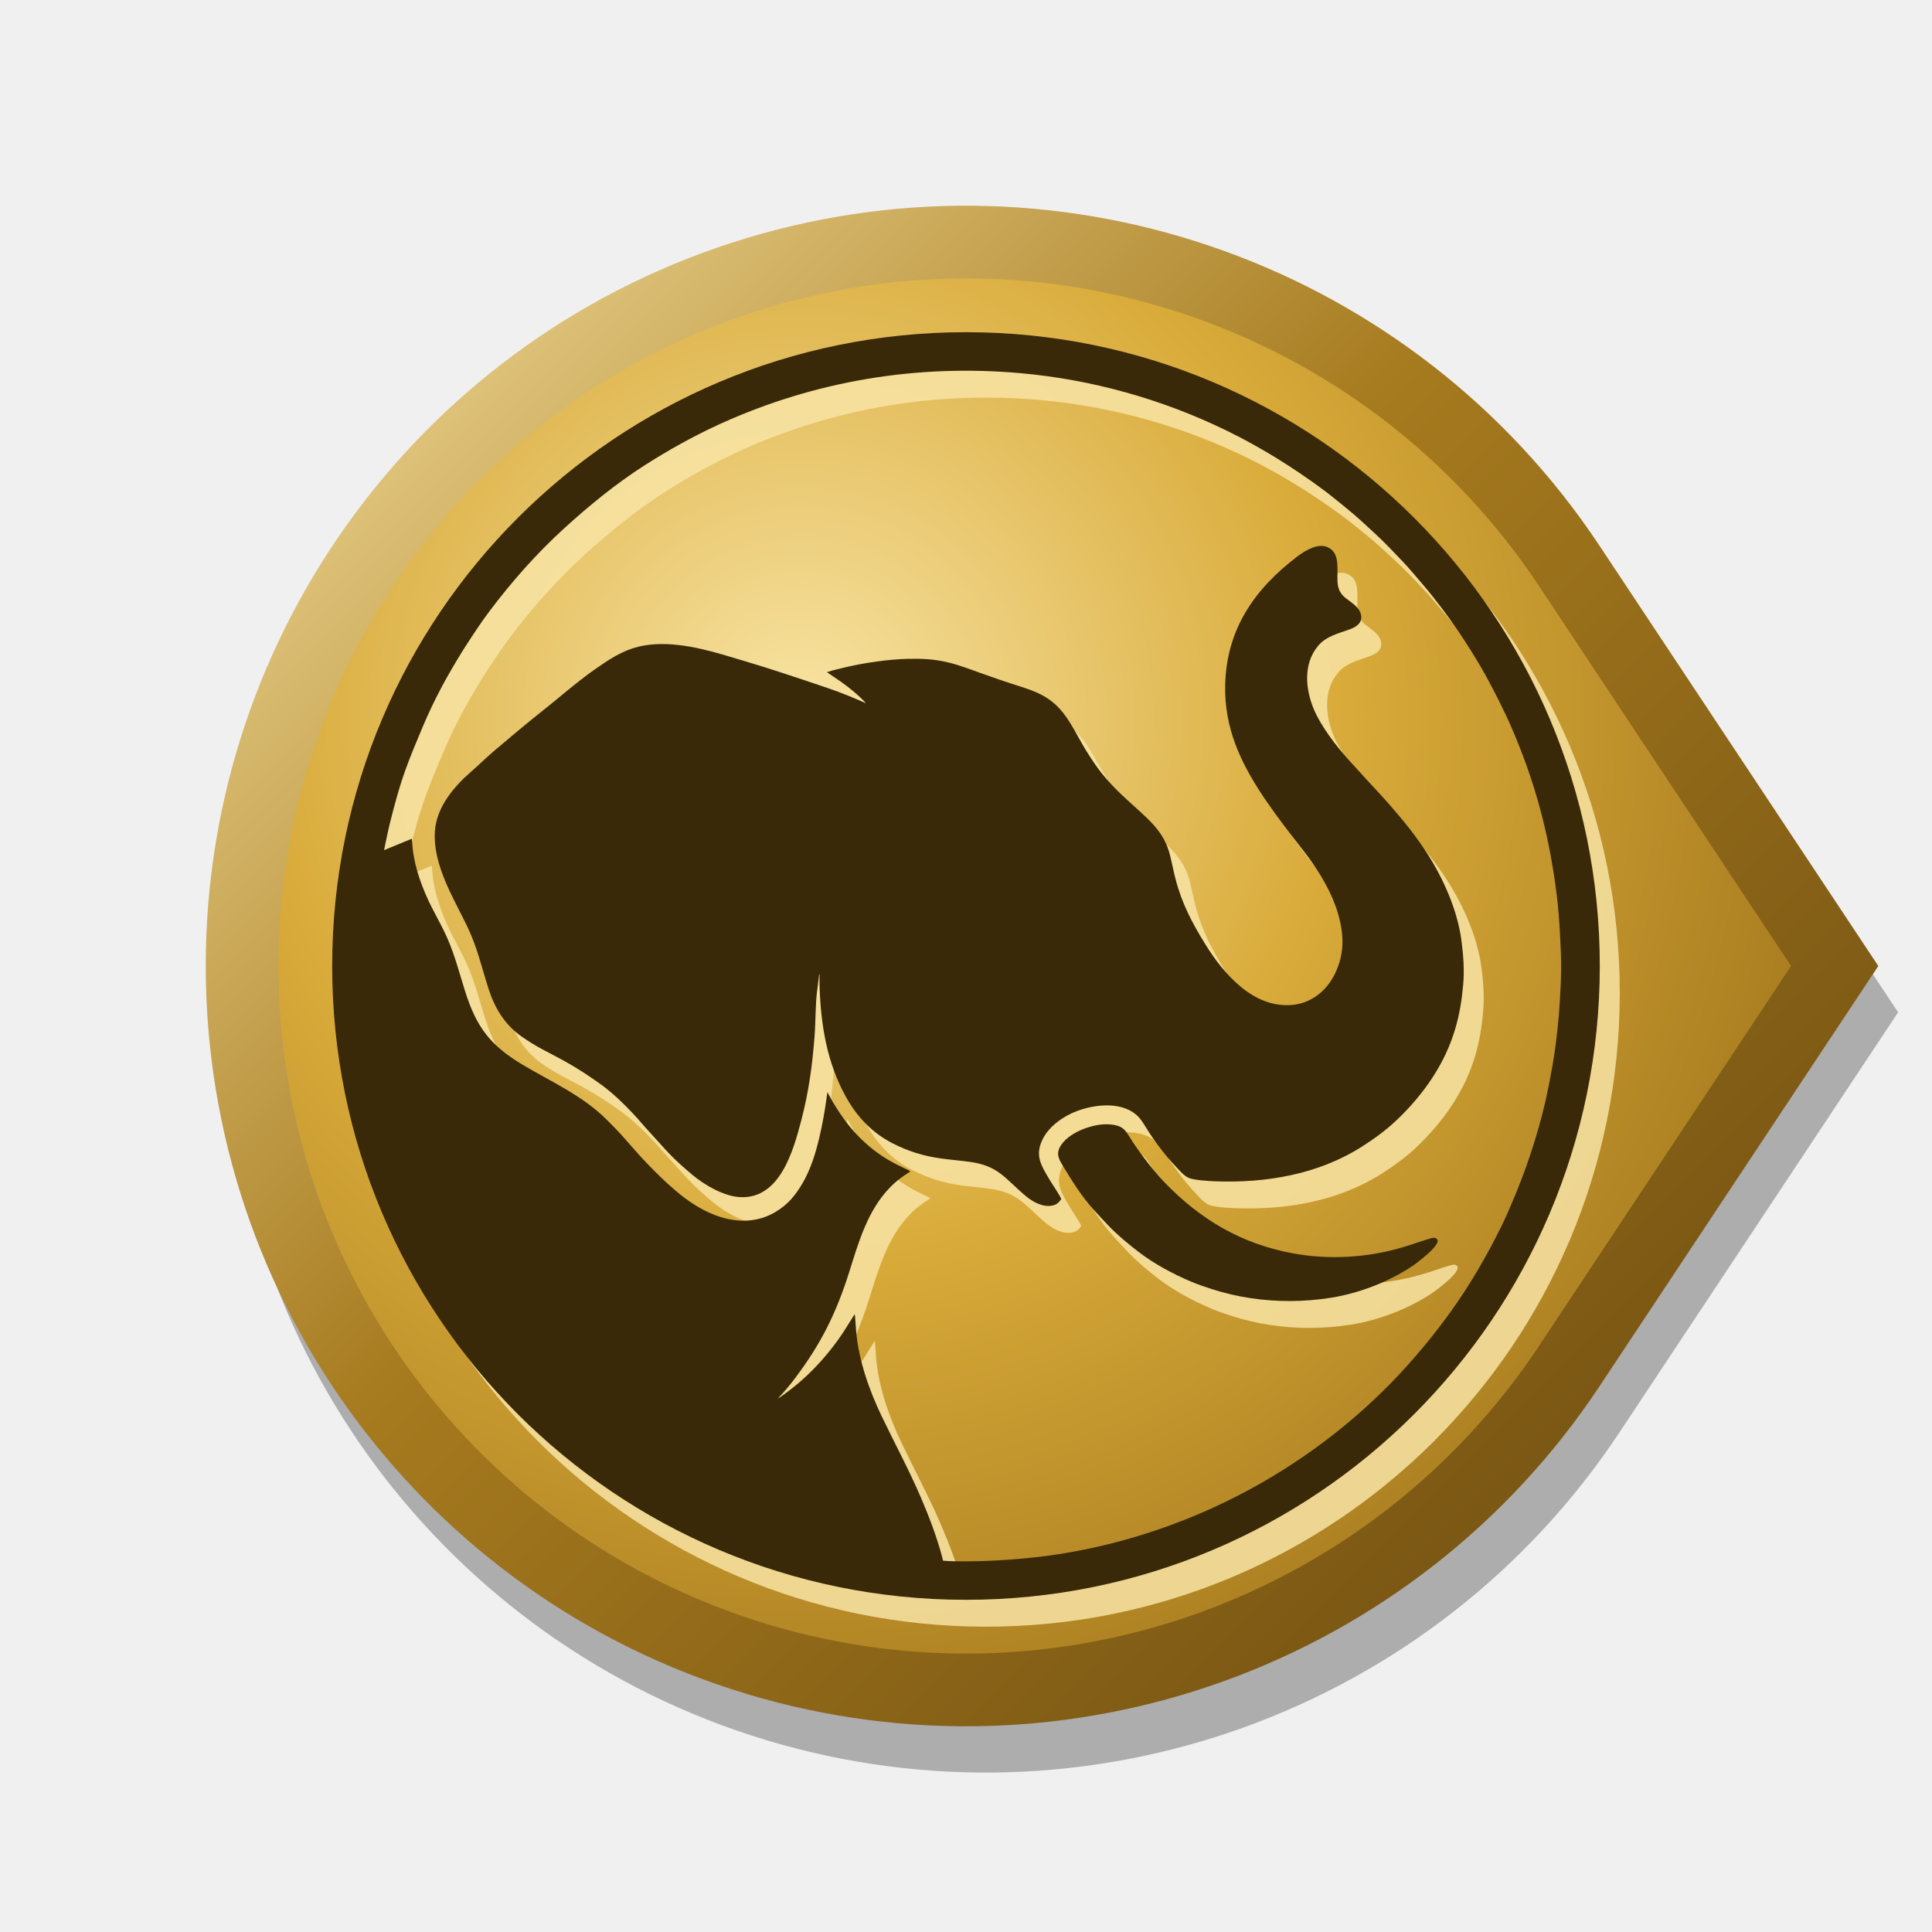
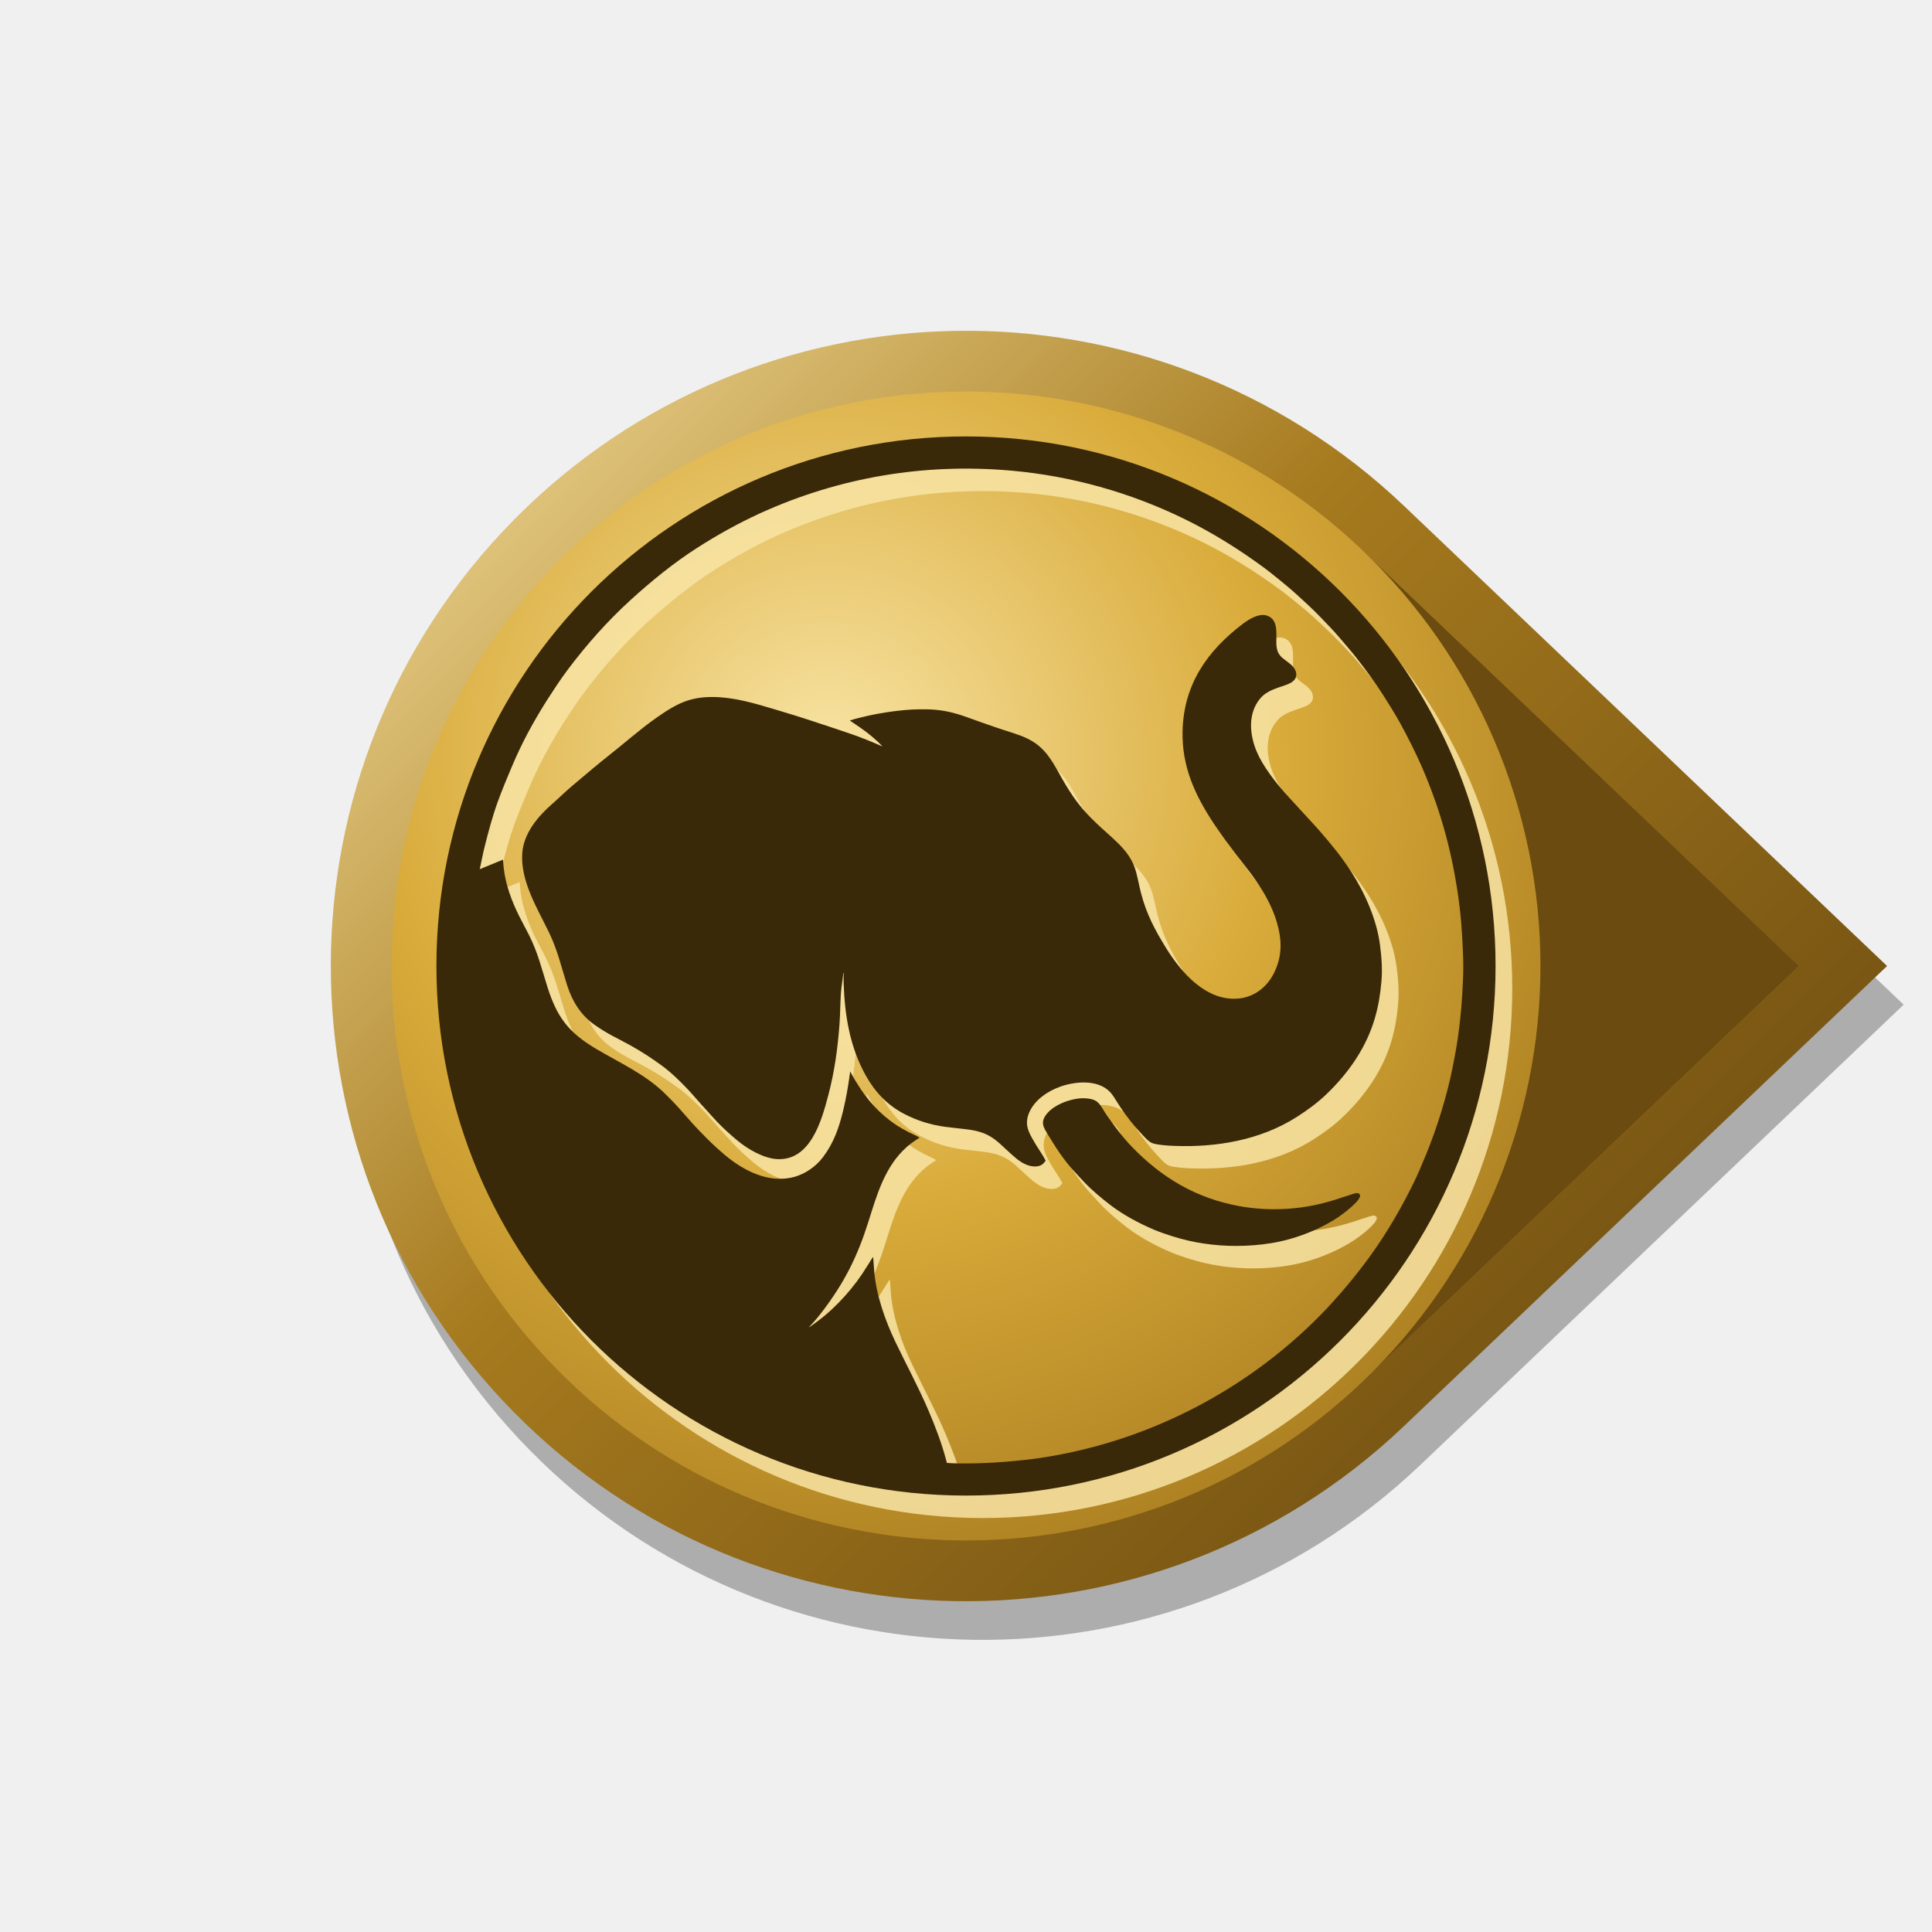
- <svg xmlns="http://www.w3.org/2000/svg" viewBox="-336 -336 5030 5030">
+ <svg xmlns="http://www.w3.org/2000/svg" viewBox="-831 -831 6020 6020">
  <defs>
    <mask id="m" maskUnits="userSpaceOnUse" x="0" y="0" width="4358" height="4358">
      <rect width="4358" height="4358" fill="#000" />
      <path fill="#fff" d="M 2179.5 528.881 C 3091.02 529.173 3829.65 1268.48 3829.09 2180 C 3828.54 3091.52 3089.02 3829.94 2177.5 3829.12 C 1266.35 3828.31 528.299 3089.15 528.852 2178 C 529.404 1266.85 1268.35 528.589 2179.5 528.881 z" />
      <path fill="#000" d="M 663.877 1877.34 C 668.943 1854.59 673.08 1831.63 678.691 1809 C 690.63 1760.85 703.451 1712.82 720.387 1666.19 C 733.654 1629.66 748.759 1593.83 763.812 1558 C 793.914 1486.34 827.483 1424.35 868.799 1357.96 C 868.803 1357.95 874.339 1349.25 874.343 1349.24 C 894.574 1318.04 914.728 1286.74 937.066 1257 C 996.623 1177.74 1061.75 1104.07 1135.53 1037.07 C 1199.44 979.027 1268.22 922.911 1340.77 876.431 C 1404.51 835.592 1467.15 800.776 1535.19 769.361 C 1535.2 769.358 1540.49 766.939 1540.5 766.936 C 1786.15 655.675 2050.78 611.615 2320.1 635.495 C 2506.9 652.058 2690.51 703.483 2859 785.813 C 2947.48 829.052 3031.3 881.489 3110.46 940.077 C 3114.58 943.12 3118.66 946.204 3122.67 949.375 C 3144.52 966.632 3166.21 984.113 3187.46 1002.1 C 3193.04 1006.83 3198.58 1011.58 3203.96 1016.52 C 3230.62 1040.98 3257.74 1065.06 3282.77 1091.22 C 3303.04 1112.4 3323.67 1133.27 3342.64 1155.62 C 3360.68 1176.87 3379.11 1197.82 3396.31 1219.75 C 3424.94 1256.25 3452.73 1294.06 3477.77 1333.11 C 3496.18 1361.81 3515.43 1392.67 3531.95 1422.53 C 3553.13 1460.84 3582.28 1518.57 3600.29 1560.43 C 3655.38 1688.48 3689.3 1808.72 3710.16 1944.5 C 3721.33 2017.25 3724.88 2071.63 3727.83 2145.5 C 3729.97 2198.84 3726.49 2252.25 3722.63 2305.5 C 3722.63 2305.51 3722.33 2308.99 3722.33 2309 C 3718.43 2352.35 3713.36 2395.62 3705.91 2438.5 C 3702.57 2457.72 3698.76 2476.85 3695.03 2496 C 3678.21 2582.43 3645.88 2685.51 3612.5 2766.5 C 3599.95 2796.97 3587.33 2827.45 3572.74 2857 C 3534.52 2934.4 3491.11 3009.34 3440.69 3079.4 C 3399.53 3136.59 3357.14 3187.89 3309.99 3239 C 3309.99 3239.01 3308.09 3241.05 3308.08 3241.06 C 3067.31 3497.82 2740.06 3667.06 2391.42 3714.56 C 2391.41 3714.56 2387.01 3715.13 2387 3715.13 C 2308.89 3724.79 2230.19 3730.07 2151.5 3728.87 C 2140.75 3728.71 2130 3728.16 2119.28 3727.38 C 2118.65 3724.58 2118.04 3721.78 2117.3 3719 C 2103.23 3666.03 2083.62 3614.34 2062.07 3564 C 2030.9 3491.19 1993.11 3421.44 1958.92 3350 C 1926.62 3282.51 1899.39 3204.75 1892.96 3129.5 C 1891.9 3117.18 1891.27 3104.83 1890.28 3092.5 C 1890.08 3090.09 1889.68 3087.71 1889.18 3085.34 C 1882.99 3095.27 1876.57 3105.04 1870.51 3115.05 C 1832.47 3177.76 1776.43 3241.29 1717.55 3285.14 C 1708.13 3292.16 1698.85 3299.44 1688.71 3305.39 C 1704.85 3288.7 1718.62 3272.4 1732.72 3253.79 C 1800.5 3164.37 1840.67 3084.47 1875.19 2975 C 1899.72 2897.23 1922.81 2815.26 1981.35 2755.35 C 1999.64 2736.63 2012.7 2727.85 2034.39 2713.73 C 2023.76 2707.25 2012.1 2702.69 2001 2697.04 C 1993.78 2693.36 1986.72 2689.41 1979.68 2685.4 C 1928.74 2656.37 1884.32 2612.7 1851.91 2564 C 1841.54 2548.42 1828.47 2527.85 1820.34 2511.4 C 1820.34 2511.4 1818.37 2507.28 1818.37 2507.28 C 1817.82 2510.37 1817.28 2513.39 1816.87 2516.5 C 1811.88 2554.05 1805.35 2591.4 1796.52 2628.24 C 1783.49 2682.59 1767.24 2729.74 1733.39 2774.63 C 1711.52 2803.63 1678.29 2826.98 1643.06 2836.39 C 1562.84 2857.81 1483.15 2815.46 1423.75 2764.58 C 1394.07 2739.16 1376.42 2721.66 1348.54 2692.86 C 1326.64 2670.24 1306.31 2646.17 1285.39 2622.64 C 1271.99 2607.58 1257.77 2593.26 1243.49 2579.04 C 1180.16 2515.97 1100.63 2481.3 1025.6 2436.68 C 939.988 2385.77 904.296 2337.8 874.816 2244.49 C 855.294 2182.7 845.515 2138.8 817.097 2082 C 807.527 2062.88 797.072 2044.21 787.482 2025.09 C 763.773 1977.83 743.895 1924.86 738.373 1872 C 737.526 1863.89 737.077 1855.75 736.218 1847.64 L 663.877 1877.34 z" />
      <path fill="#fff" d="M 1816.95 1414.04 C 1834.12 1408.25 1851.87 1404.41 1869.5 1400.25 C 1917.15 1389.03 1981.38 1380.24 2027.5 1379.29 C 2065.74 1378.49 2095.45 1379.83 2132.56 1388.63 C 2162.18 1395.64 2188.1 1405.91 2216.51 1416.12 C 2233 1422.05 2249.61 1427.68 2266.15 1433.48 C 2351.17 1463.33 2400.82 1465.81 2450.32 1546.4 C 2464.45 1569.41 2476.72 1593.52 2490.8 1616.57 C 2520.89 1665.83 2543.84 1694.39 2583.4 1732.28 C 2605.17 1753.14 2628.24 1772.58 2649.87 1793.54 C 2678.9 1821.67 2699.32 1848.92 2709.42 1887.79 C 2714.86 1908.73 2718.78 1930.04 2724.14 1951 C 2740.84 2016.28 2767.71 2067.05 2803.07 2124 C 2850.57 2200.48 2927.41 2288.66 3026.9 2280.5 C 3077.69 2276.34 3118.14 2243.83 3139.9 2198.48 C 3165.11 2145.94 3163.33 2096.28 3147.24 2041.49 C 3132 1989.61 3102.07 1939.17 3070.31 1895.76 C 3066.79 1890.94 3063.2 1886.17 3059.52 1881.46 C 3034.96 1850.08 3010.6 1818.62 2987 1786.5 C 2987 1786.49 2981.73 1779.2 2981.73 1779.19 C 2973.3 1767.4 2964.93 1755.55 2956.76 1743.58 C 2956.76 1743.57 2952.59 1737.37 2952.58 1737.37 C 2892.54 1647.06 2851.49 1558.18 2853.8 1448 C 2856.85 1303.09 2929.29 1197.95 3042.03 1112.51 C 3061.28 1097.91 3094.13 1077.64 3119.46 1088.17 C 3145.77 1099.11 3146.32 1126.73 3146.19 1151 C 3146.03 1178.88 3143.05 1200.74 3166.02 1219.91 C 3179.47 1231.14 3200.66 1242.6 3206.41 1260.77 C 3213.68 1283.75 3197.04 1295.6 3177.78 1302.6 C 3148.99 1313.06 3117.31 1320.23 3096.51 1344.51 C 3056.26 1391.49 3062.38 1458.12 3085.02 1511.5 C 3103.76 1555.69 3142.59 1605.86 3174.44 1641.58 C 3183.86 1652.15 3193.71 1662.33 3203.15 1672.89 C 3227.34 1699.97 3252.58 1726.12 3276.71 1753.24 C 3276.72 1753.25 3280.02 1757 3280.02 1757.01 C 3317.85 1800.7 3348.6 1837.67 3379.77 1886.11 C 3422.24 1952.09 3458.38 2033.73 3468.8 2112 C 3473.92 2150.44 3476.87 2189.38 3473.39 2228 C 3469.77 2268.21 3464.31 2302.8 3452.89 2342 C 3426.25 2433.48 3370.73 2512.5 3302.84 2577.81 C 3274.22 2605.35 3242.45 2628.54 3208.99 2649.81 C 3095.96 2721.66 2959.36 2744.69 2827.26 2739.5 C 2809.77 2738.81 2776.39 2736.95 2759.99 2731.15 C 2746.95 2726.54 2731.49 2707.55 2722.48 2698.07 C 2699.45 2673.87 2680.13 2648.41 2661.07 2620.47 C 2652.29 2607.6 2644.65 2593.91 2635.7 2581.21 C 2602.14 2533.57 2529.69 2535.43 2474.55 2554.28 C 2435.4 2567.66 2393.53 2595.47 2376.4 2634.61 C 2359.28 2673.72 2374.44 2697.84 2395.19 2733 C 2395.19 2733.01 2397.92 2737.55 2397.93 2737.55 C 2404.98 2749.18 2421.82 2773.53 2427.17 2785.68 C 2420.72 2794.85 2414.76 2800.72 2403 2802.83 C 2378.45 2807.23 2353.63 2793.63 2335.44 2778.55 C 2280.48 2732.99 2264.83 2699.43 2189.5 2689.03 C 2164.23 2685.54 2138.78 2683.49 2113.5 2680.02 C 2068.63 2673.86 2027.27 2661.01 1987 2640.16 C 1934.18 2612.82 1895.56 2572.01 1866.67 2520.21 C 1817.1 2431.3 1801.18 2333.41 1797.76 2233 C 1797.48 2224.81 1797.73 2216.68 1797.68 2208.5 C 1797.67 2208.04 1797.99 2200.51 1797.38 2200.4 C 1796.23 2200.19 1795.9 2208.14 1795.85 2208.53 C 1795.61 2210.2 1795.36 2211.82 1795.21 2213.5 C 1794.34 2223.73 1792.48 2233.81 1791.25 2244 C 1786.57 2282.79 1787.79 2322.04 1784.81 2361 C 1779.01 2437.05 1769.5 2507.42 1749.98 2581.5 C 1729.27 2660.11 1694.69 2785.98 1591 2780.76 C 1548.19 2778.61 1497.76 2749.03 1465.91 2722.15 C 1444.75 2704.31 1422.46 2684.66 1403.47 2664.53 C 1387.37 2647.45 1372.08 2629.66 1356.1 2612.47 C 1341.53 2596.79 1328.08 2580.15 1313.41 2564.59 C 1288.12 2537.74 1258.61 2509.09 1228.62 2487.43 C 1198.24 2465.48 1166.8 2444.97 1134.05 2426.76 C 1134.04 2426.75 1130.56 2424.83 1130.56 2424.83 C 1085.31 2400.05 1062.76 2391.17 1021.71 2362.36 C 978.366 2331.94 952.16 2288.91 936.142 2239 C 917.211 2180.02 906.986 2130.94 879.601 2074.26 C 844.126 2000.84 790.337 1914.63 796.281 1828 C 800.574 1765.43 845.002 1712.69 890.294 1673.31 C 910.598 1655.66 929.632 1636.59 950.152 1619.19 C 992.372 1583.38 1034.75 1547.6 1078.16 1513.23 C 1096.52 1498.7 1114.45 1483.85 1132.48 1468.94 C 1132.49 1468.93 1135.46 1466.49 1135.46 1466.48 C 1161.79 1444.98 1188.56 1423.35 1216.51 1403.99 C 1246.22 1383.42 1276.89 1363.06 1311.5 1351.83 C 1385.1 1327.95 1473.42 1347.18 1545.5 1368.17 C 1581.24 1378.58 1616.86 1389.39 1652.42 1400.37 C 1652.43 1400.38 1660.49 1402.92 1660.5 1402.93 C 1672.34 1406.69 1684.17 1410.47 1695.98 1414.35 C 1737.15 1427.87 1778.36 1441.46 1819.38 1455.45 C 1853.13 1466.97 1886.12 1480.62 1918.79 1494.92 C 1899.22 1473.9 1874.82 1453.87 1851.43 1437.53 C 1840.02 1429.57 1828.3 1422.08 1816.95 1414.04 z" />
      <path fill="#fff" d="M 2544.5 2591 C 2547.5 2591 2550.51 2591.12 2553.5 2591.39 C 2594.37 2595.02 2594.74 2610.35 2617.43 2643.61 C 2638.93 2675.13 2667.93 2713.32 2695.52 2741.94 C 2789.83 2839.8 2896.39 2902.47 3030 2927.08 C 3122.84 2944.19 3222.46 2938.81 3313 2912.14 C 3319.01 2910.37 3325.01 2908.54 3331 2906.7 C 3348.67 2901.27 3366.07 2894.75 3383.79 2889.58 C 3390.63 2887.58 3401.05 2883.42 3406.01 2890.99 C 3415.89 2906.05 3350.54 2953.89 3340.74 2960.43 C 3279.34 3001.39 3202.76 3030.87 3130 3042.61 C 3094.47 3048.34 3058.49 3051.18 3022.5 3051.26 C 2954.15 3051.39 2885.64 3041.6 2820.58 3020.65 C 2801.84 3014.62 2783.12 3008.43 2765 3000.73 C 2717.97 2980.74 2668.95 2954.63 2628.33 2923.4 C 2600.51 2902.02 2572.22 2878.45 2547.96 2853.03 C 2535.97 2840.47 2524.33 2827.56 2512.58 2814.77 C 2482.49 2782.04 2456.22 2740.92 2433.32 2702.78 C 2422.74 2685.16 2412.77 2671.02 2423.16 2651 C 2442.56 2613.63 2504.82 2590.94 2544.5 2591 z" />
    </mask>
    <radialGradient id="f" gradientUnits="userSpaceOnUse" cx="1749" cy="1535" r="2792">
      <stop offset="0" stop-color="#f8e4a4" />
      <stop offset="0.5" stop-color="#d9ab3a" />
      <stop offset="1" stop-color="#a67a1e" />
    </radialGradient>
    <linearGradient id="r" gradientUnits="userSpaceOnUse" x1="200" y1="200" x2="4158" y2="4158">
      <stop offset="0" stop-color="#f8e4a4" />
      <stop offset="0.45" stop-color="#a67a1e" />
      <stop offset="1" stop-color="#6b4b10" />
    </linearGradient>
  </defs>
-   <path fill="rgba(0,0,0,0.28)" d="M 3880.1 1205.4 L 4605.8 2299.5 L 3880.1 3393.6 A 1979.3 1979.3 0 1 1 3880.1 1205.4 z" />
-   <path fill="url(#r)" d="M 3828.4 1084.9 L 4554.2 2179.0 L 3828.4 3273.1 A 1979.3 1979.3 0 1 1 3828.4 1084.9 z" />
-   <path fill="url(#f)" d="M 3670.7 1189.5 L 4327.0 2179.0 L 3670.7 3168.5 A 1790.0 1790.0 0 1 1 3670.7 1189.5 z" />
+   <path fill="rgba(0,0,0,0.28)" d="M 3595.7 866.2 L 5100.7 2299.5 L 3595.7 3732.8 A 1979.3 1979.3 0 1 1 3595.7 866.2 z" />
+   <path fill="url(#r)" d="M 3544.1 745.7 L 5049.0 2179.0 L 3544.1 3612.3 A 1979.3 1979.3 0 1 1 3544.1 745.7 z" />
+   <path fill="url(#f)" d="M 3413.5 882.8 L 4774.5 2179.0 L 3413.5 3475.2 A 1790.0 1790.0 0 1 1 3413.5 882.8 z" />
+   <path fill="#6b4b10" d="M 3413.5 882.8 L 4774.5 2179.0 L 3413.5 3475.2 A 1790.0 1790.0 0 0 0 3413.5 882.8 z" />
  <rect transform="translate(52 70)" width="4358" height="4358" fill="#f8e4a4" opacity="0.85" mask="url(#m)" />
  <rect width="4358" height="4358" fill="#3a2908" mask="url(#m)" />
</svg>
